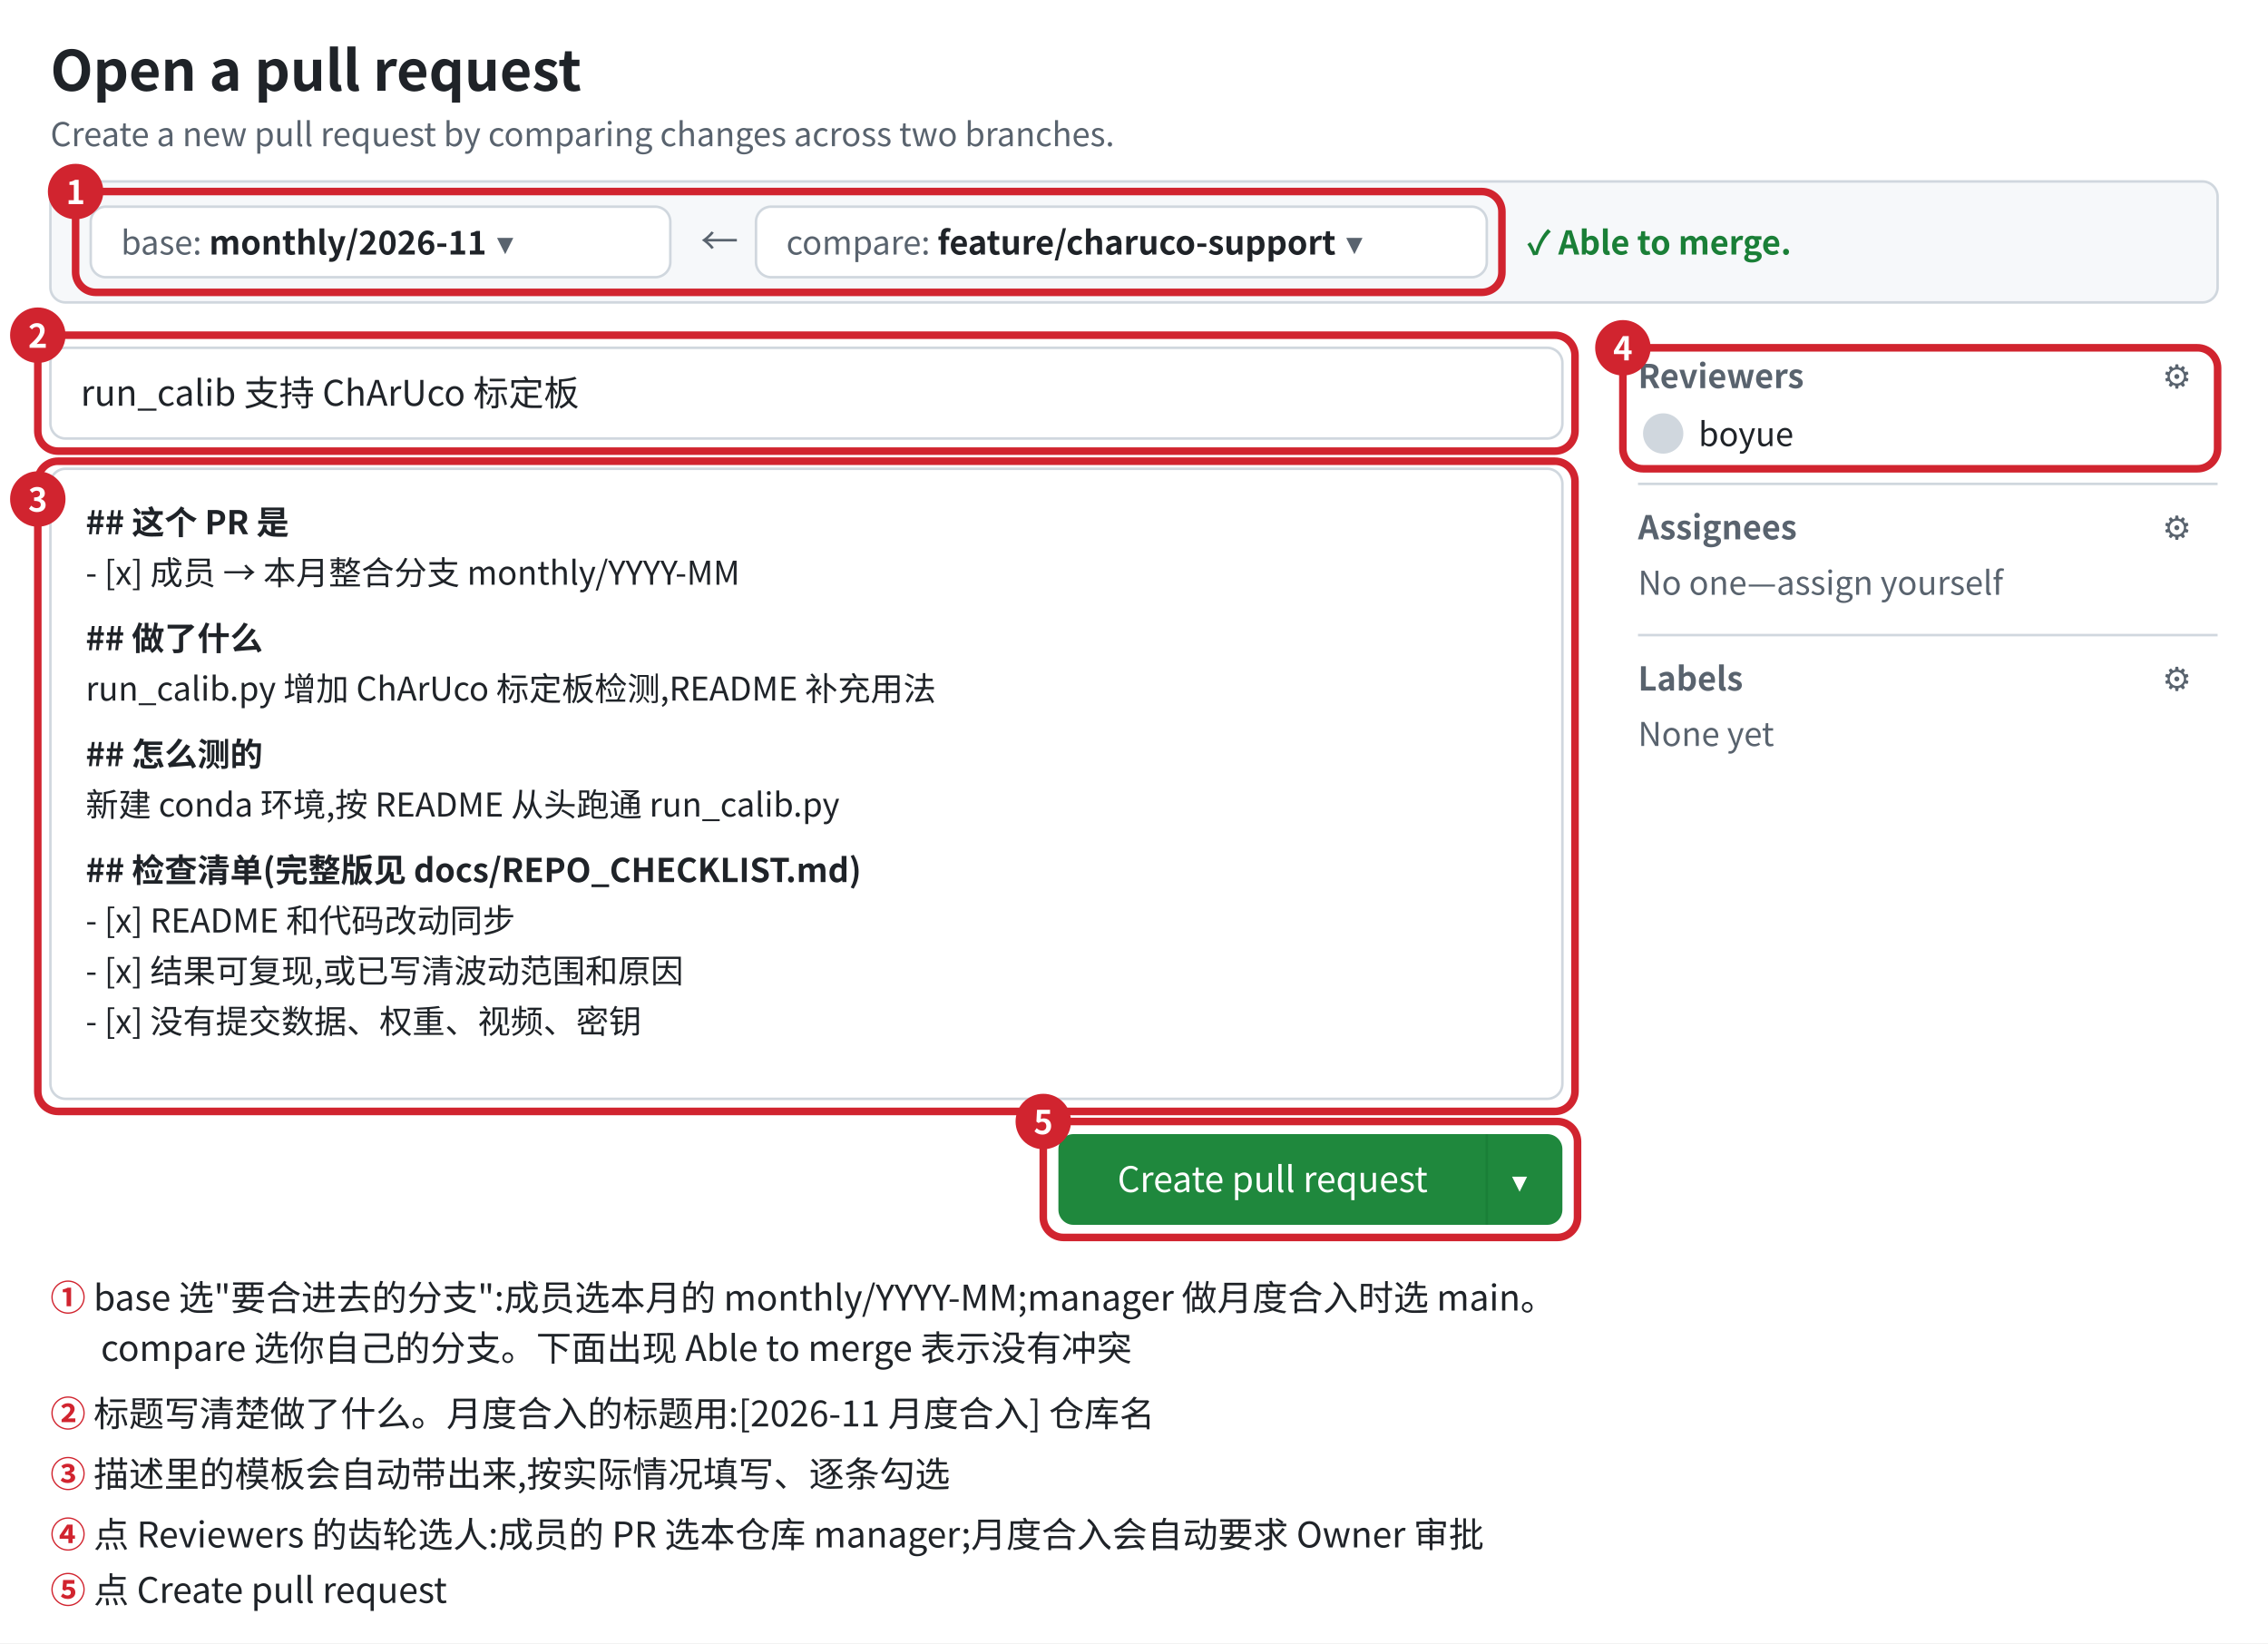
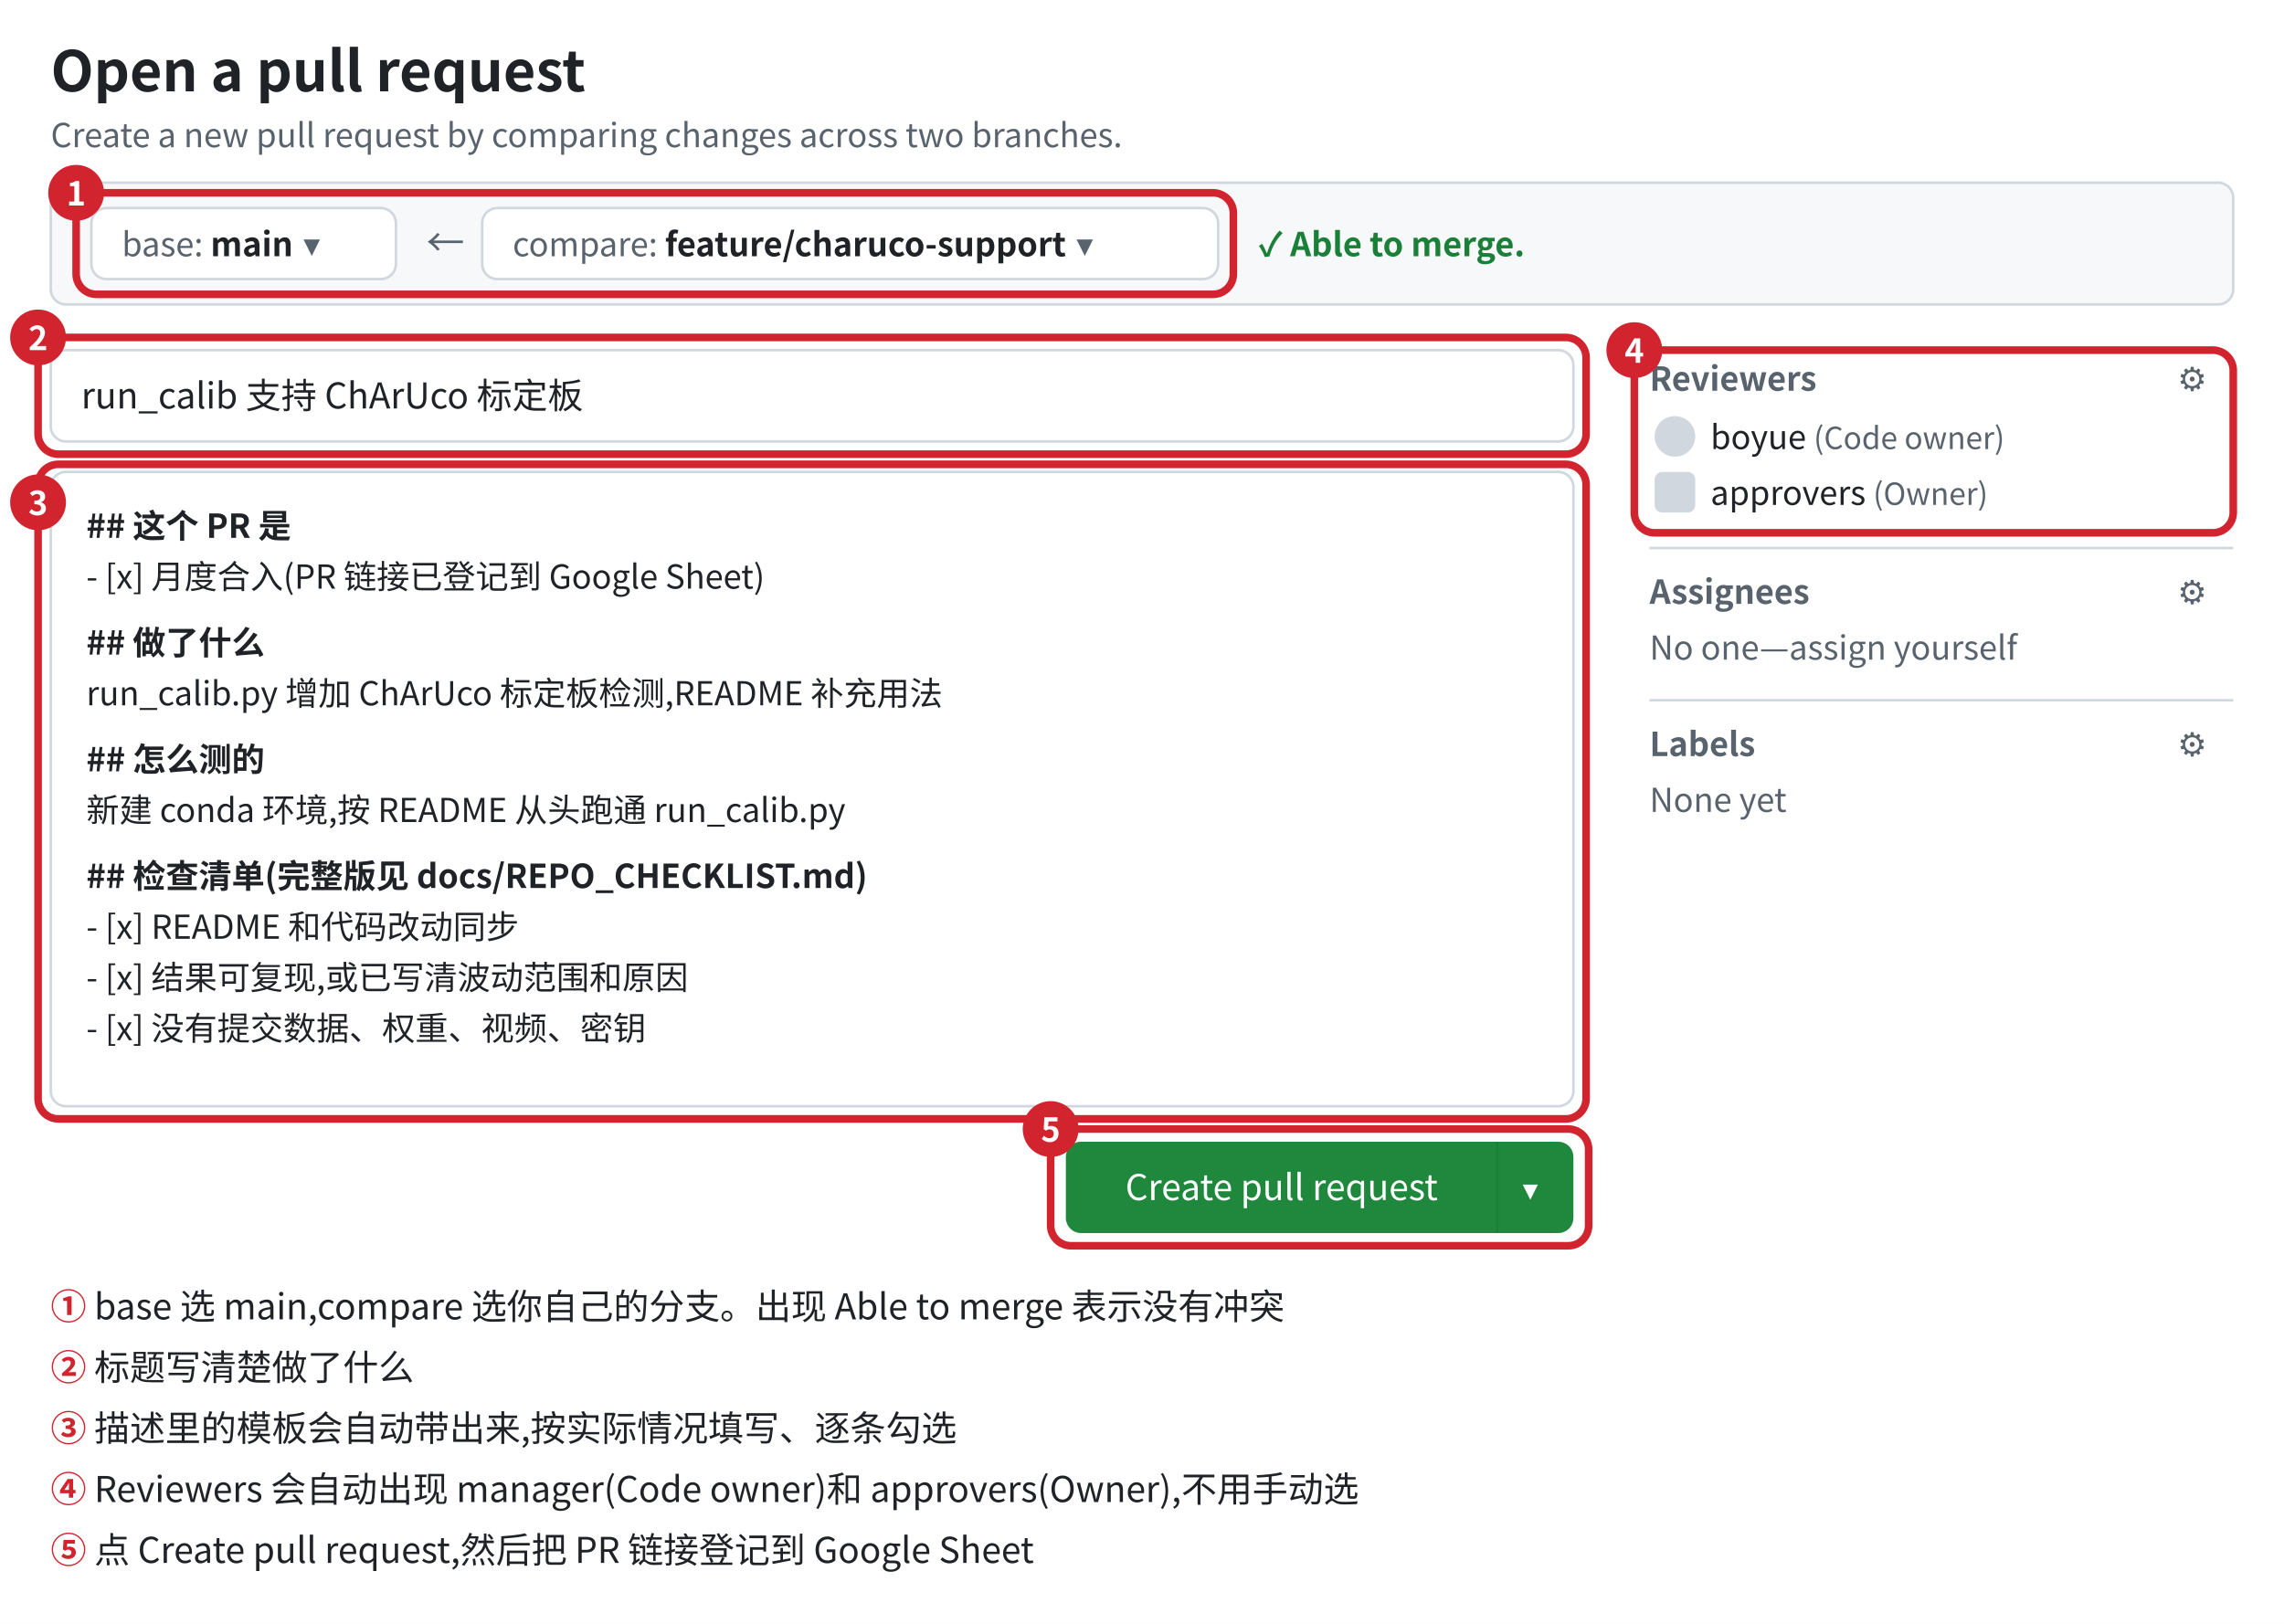
- <svg xmlns="http://www.w3.org/2000/svg" width="900" height="652" viewBox="0 0 900 652" font-family="Segoe UI, Noto Sans CJK SC, PingFang SC, Microsoft YaHei, Helvetica, Arial, sans-serif">
-   <rect width="900" height="652" fill="#ffffff" />
+ <svg xmlns="http://www.w3.org/2000/svg" width="900" height="640" viewBox="0 0 900 640" font-family="Segoe UI, Noto Sans CJK SC, PingFang SC, Microsoft YaHei, Helvetica, Arial, sans-serif">
+   <rect width="900" height="640" fill="#ffffff" />
  <text x="20" y="36" font-size="22" font-weight="700" fill="#1f2328">Open a pull request</text>
  <text x="20" y="58" font-size="13" fill="#59636e">Create a new pull request by comparing changes across two branches.</text>
  <rect x="20" y="72" width="860" height="48" rx="6" fill="#f6f8fa" stroke="#d0d7de" />
-   <rect x="36" y="82" width="230" height="28" rx="6" fill="#ffffff" stroke="#d0d7de" />
-   <text x="48" y="101" font-size="13" fill="#59636e">base: <tspan fill="#1f2328" font-weight="700">monthly/2026-11</tspan> ▾</text>
-   <text x="278" y="101" font-size="15" fill="#59636e">←</text>
-   <rect x="300" y="82" width="290" height="28" rx="6" fill="#ffffff" stroke="#d0d7de" />
-   <text x="312" y="101" font-size="13" fill="#59636e">compare: <tspan fill="#1f2328" font-weight="700">feature/charuco-support</tspan> ▾</text>
-   <text x="606" y="101" font-size="13" font-weight="700" fill="#1a7f37">✓ Able to merge.</text>
+   <rect x="36" y="82" width="120" height="28" rx="6" fill="#ffffff" stroke="#d0d7de" />
+   <text x="48" y="101" font-size="13" fill="#59636e">base: <tspan fill="#1f2328" font-weight="700">main</tspan> ▾</text>
+   <text x="168" y="101" font-size="15" fill="#59636e">←</text>
+   <rect x="190" y="82" width="290" height="28" rx="6" fill="#ffffff" stroke="#d0d7de" />
+   <text x="202" y="101" font-size="13" fill="#59636e">compare: <tspan fill="#1f2328" font-weight="700">feature/charuco-support</tspan> ▾</text>
+   <text x="496" y="101" font-size="13" font-weight="700" fill="#1a7f37">✓ Able to merge.</text>
  <rect x="20" y="138" width="600" height="36" rx="6" fill="#ffffff" stroke="#d0d7de" />
  <text x="32" y="161" font-size="14" fill="#1f2328">run_calib 支持 ChArUco 标定板</text>
  <rect x="20" y="186" width="600" height="250" rx="6" fill="#ffffff" stroke="#d0d7de" />
  <g font-size="13" fill="#1f2328">
    <text x="34" y="212" font-weight="700">## 这个 PR 是</text>
-     <text x="34" y="232">- [x] 成员 → 本月整合分支 monthly/YYYY-MM</text>
+     <text x="34" y="232">- [x] 月度合入(PR 链接已登记到 Google Sheet)</text>
    <text x="34" y="258" font-weight="700">## 做了什么</text>
    <text x="34" y="278">run_calib.py 增加 ChArUco 标定板检测,README 补充用法</text>
    <text x="34" y="304" font-weight="700">## 怎么测的</text>
    <text x="34" y="324">新建 conda 环境,按 README 从头跑通 run_calib.py</text>
    <text x="34" y="350" font-weight="700">## 检查清单(完整版见 docs/REPO_CHECKLIST.md)</text>
    <text x="34" y="370">- [x] README 和代码改动同步</text>
    <text x="34" y="390">- [x] 结果可复现,或已写清波动范围和原因</text>
    <text x="34" y="410">- [x] 没有提交数据、权重、视频、密钥</text>
  </g>
  <rect x="420" y="450" width="200" height="36" rx="6" fill="#1f883d" />
  <text x="505" y="473" font-size="14" text-anchor="middle" fill="#ffffff">Create pull request</text>
  <line x1="590" y1="450" x2="590" y2="486" stroke="#1a7f37" />
  <text x="600" y="473" font-size="12" fill="#ffffff">▾</text>
  <g font-size="13">
    <text x="650" y="154" font-weight="700" fill="#59636e">Reviewers</text>
    <text x="858" y="154" fill="#59636e">⚙</text>
    <circle cx="660" cy="172" r="8" fill="#d0d7de" />
-     <text x="674" y="177" fill="#1f2328">boyue</text>
-     <line x1="650" y1="192" x2="880" y2="192" stroke="#d0d7de" />
-     <text x="650" y="214" font-weight="700" fill="#59636e">Assignees</text>
-     <text x="858" y="214" fill="#59636e">⚙</text>
-     <text x="650" y="236" fill="#59636e">No one—assign yourself</text>
-     <line x1="650" y1="252" x2="880" y2="252" stroke="#d0d7de" />
-     <text x="650" y="274" font-weight="700" fill="#59636e">Labels</text>
-     <text x="858" y="274" fill="#59636e">⚙</text>
-     <text x="650" y="296" fill="#59636e">None yet</text>
+     <text x="674" y="177" fill="#1f2328">boyue <tspan fill="#59636e" font-size="12">(Code owner)</tspan>
+     </text>
+     <rect x="652" y="186" width="16" height="16" rx="3" fill="#d0d7de" />
+     <text x="674" y="199" fill="#1f2328">approvers <tspan fill="#59636e" font-size="12">(Owner)</tspan>
+     </text>
+     <line x1="650" y1="216" x2="880" y2="216" stroke="#d0d7de" />
+     <text x="650" y="238" font-weight="700" fill="#59636e">Assignees</text>
+     <text x="858" y="238" fill="#59636e">⚙</text>
+     <text x="650" y="260" fill="#59636e">No one—assign yourself</text>
+     <line x1="650" y1="276" x2="880" y2="276" stroke="#d0d7de" />
+     <text x="650" y="298" font-weight="700" fill="#59636e">Labels</text>
+     <text x="858" y="298" fill="#59636e">⚙</text>
+     <text x="650" y="320" fill="#59636e">None yet</text>
  </g>
  <g fill="none" stroke="#d1242f" stroke-width="3">
-     <rect x="30" y="76" width="566" height="40" rx="8" />
+     <rect x="30" y="76" width="456" height="40" rx="8" />
    <rect x="15" y="133" width="610" height="46" rx="8" />
    <rect x="15" y="183" width="610" height="258" rx="8" />
-     <rect x="644" y="138" width="236" height="48" rx="8" />
+     <rect x="644" y="138" width="236" height="72" rx="8" />
    <rect x="414" y="445" width="212" height="46" rx="8" />
  </g>
  <g font-size="13" font-weight="700" fill="#ffffff" text-anchor="middle">
    <circle cx="30" cy="76" r="11" fill="#d1242f" />
    <text x="30" y="81">1</text>
    <circle cx="15" cy="133" r="11" fill="#d1242f" />
    <text x="15" y="138">2</text>
    <circle cx="15" cy="198" r="11" fill="#d1242f" />
    <text x="15" y="203">3</text>
    <circle cx="644" cy="138" r="11" fill="#d1242f" />
    <text x="644" y="143">4</text>
    <circle cx="414" cy="445" r="11" fill="#d1242f" />
    <text x="414" y="450">5</text>
  </g>
  <g font-size="14" fill="#1f2328">
    <text x="20" y="520">
-       <tspan fill="#d1242f" font-weight="700">①</tspan> base 选"要合进去的分支":成员选本月的 monthly/YYYY-MM;manager 做月度合入时选 main。</text>
-     <text x="40" y="540">compare 选你自己的分支。下面出现 Able to merge 表示没有冲突</text>
-     <text x="20" y="566">
-       <tspan fill="#d1242f" font-weight="700">②</tspan> 标题写清楚做了什么。月度合入的标题用:[2026-11 月度合入] 仓库名</text>
-     <text x="20" y="590">
+       <tspan fill="#d1242f" font-weight="700">①</tspan> base 选 main,compare 选你自己的分支。出现 Able to merge 表示没有冲突</text>
+     <text x="20" y="544">
+       <tspan fill="#d1242f" font-weight="700">②</tspan> 标题写清楚做了什么</text>
+     <text x="20" y="568">
      <tspan fill="#d1242f" font-weight="700">③</tspan> 描述里的模板会自动带出来,按实际情况填写、逐条勾选</text>
-     <text x="20" y="614">
-       <tspan fill="#d1242f" font-weight="700">④</tspan> 点 Reviewers 的齿轮选人:成员的 PR 选本仓库 manager;月度合入会自动要求 Owner 审批</text>
-     <text x="20" y="636">
-       <tspan fill="#d1242f" font-weight="700">⑤</tspan> 点 Create pull request</text>
+     <text x="20" y="592">
+       <tspan fill="#d1242f" font-weight="700">④</tspan> Reviewers 会自动出现 manager(Code owner)和 approvers(Owner),不用手动选</text>
+     <text x="20" y="616">
+       <tspan fill="#d1242f" font-weight="700">⑤</tspan> 点 Create pull request,然后把 PR 链接登记到 Google Sheet</text>
  </g>
</svg>
